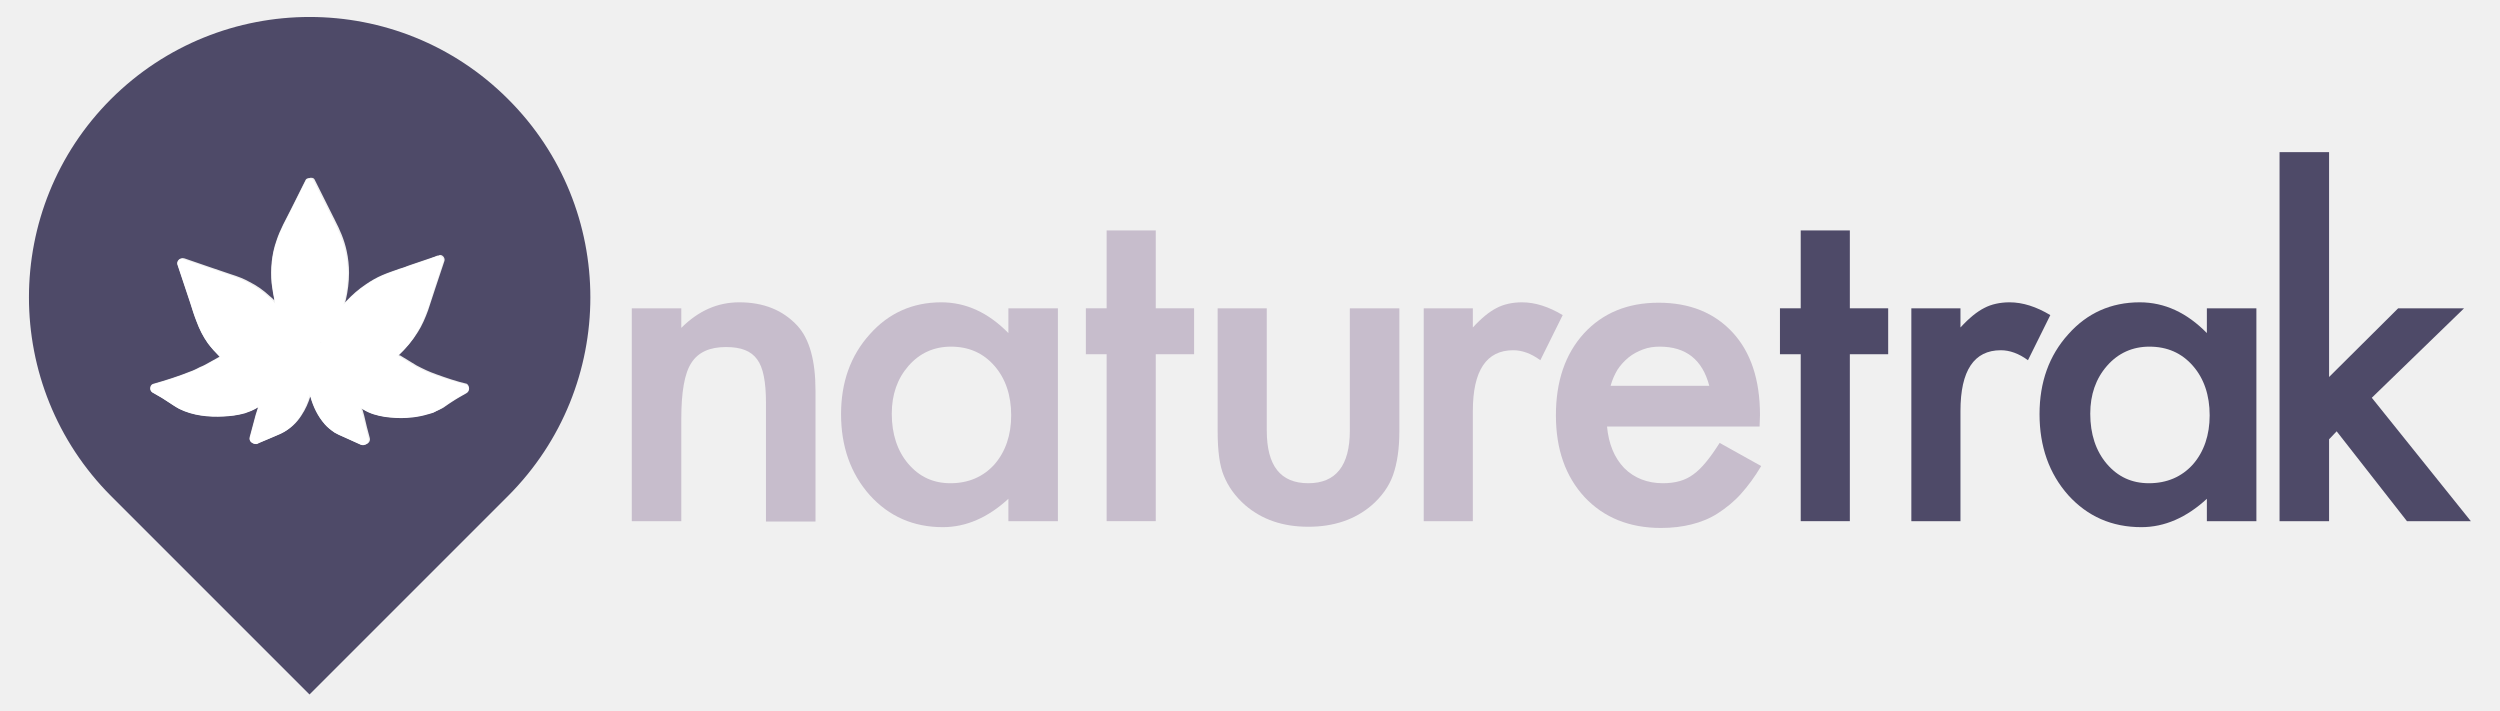
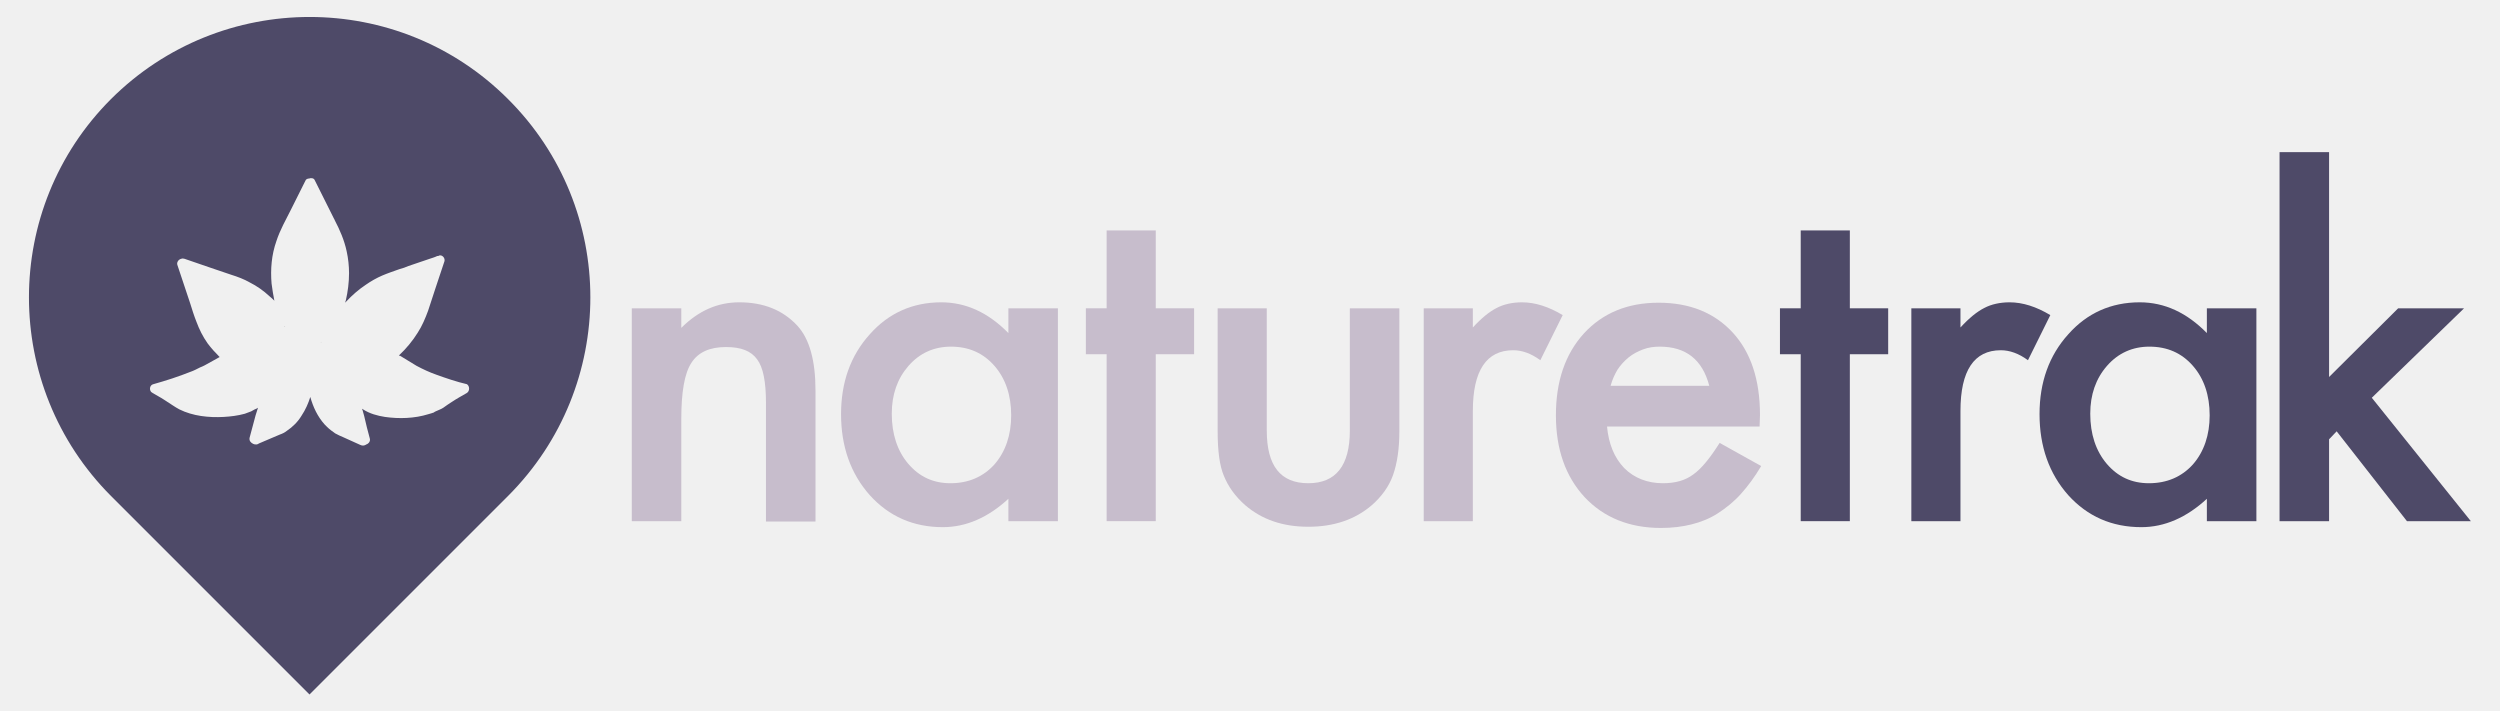
<svg xmlns="http://www.w3.org/2000/svg" version="1.1" id="Layer_1" x="0px" y="0px" viewBox="0 0 626 178" style="enable-background:new 0 0 626 178;" xml:space="preserve">
  <style type="text/css">
	.st0{fill:none;}
	.st1{fill:#C7BDCC;}
	.st2{fill:#4E4A68;}
	.st3{fill:#4D4D4D;}
- 	.st4{fill:#FFFFFF;}
</style>
  <g>
-     <path class="st0" d="M415.6,86.8c-1.5,0-2.9,0.2-4.2,0.7c-1.3,0.5-2.5,1.1-3.6,2c-1.1,0.9-2,1.9-2.8,3.1c-0.7,1.2-1.3,2.5-1.7,4   H428C426.3,90.1,422.2,86.8,415.6,86.8z" />
+     <path class="st0" d="M415.6,86.8c-1.5,0-2.9,0.2-4.2,0.7c-1.3,0.5-2.5,1.1-3.6,2s-2,1.9-2.8,3.1c-0.7,1.2-1.3,2.5-1.7,4H428   C426.3,90.1,422.2,86.8,415.6,86.8z" />
    <path class="st0" d="M238.1,86.8c-4.2,0-7.8,1.6-10.6,4.8c-2.8,3.2-4.2,7.2-4.2,12c0,5.1,1.4,9.3,4.1,12.5   c2.8,3.3,6.3,4.9,10.6,4.9c4.5,0,8.2-1.6,11-4.7c2.8-3.2,4.2-7.4,4.2-12.3c0-5-1.4-9.2-4.2-12.4S242.6,86.8,238.1,86.8z" />
    <path class="st0" d="M71.4,81.7C71.4,81.7,71.5,81.7,71.4,81.7c0,0-0.1,0-0.2,0C71.3,81.7,71.3,81.7,71.4,81.7z" />
    <path class="st0" d="M117,96.2c-2.6-0.6-5.2-1.5-7.7-2.4c-1.7-0.6-3.2-1.3-4.9-2.2c-1.4-0.8-2.7-1.7-4.1-2.5c-0.1,0-0.2,0-0.3-0.1   c1.8-1.7,3.4-3.6,4.7-5.7c1.1-1.7,1.9-3.6,2.6-5.5c0.6-1.8,1.2-3.7,1.8-5.5c0.6-1.9,1.3-3.8,1.9-5.7c0.1-0.4,0.3-0.8,0.4-1.2   c0.2-0.8-0.6-1.7-1.4-1.4c-0.1,0-0.1,0-0.2,0.1c0.7-0.1,1.4,0.7,1.2,1.4c-0.1,0.4-0.3,0.8-0.4,1.2c-0.6,1.9-1.3,3.8-1.9,5.7   c-0.6,1.8-1.1,3.7-1.8,5.5c-0.7,1.9-1.5,3.8-2.6,5.5c-1.2,2.1-2.9,4-4.7,5.7c0.1,0,0.2,0,0.3,0.1c1.4,0.8,2.7,1.7,4.1,2.5   c1.7,0.9,3.2,1.6,4.9,2.2c2.5,0.9,5.1,1.7,7.7,2.4c1,0.3,1.1,1.6-0.1,2.2c-1.3,0.7-2.5,1.4-3.7,2.2c-0.7,0.5-1.4,1-2.2,1.5   c-0.7,0.4-1.4,0.7-2.1,1c-0.4,0.2-0.9,0.3-1.3,0.4c0.6-0.2,1.2-0.3,1.7-0.5c0.7-0.3,1.4-0.6,2.1-1c0.7-0.5,1.4-1,2.2-1.5   c1.2-0.8,2.5-1.5,3.7-2.2C117.7,97.9,117.6,96.6,117,96.2z" />
    <path class="st0" d="M90.8,104.2c0.5,1.9,0.9,3.7,1.4,5.6c0.2,0.7-0.3,1.3-1,1.5c0.9,0,1.6-0.7,1.4-1.6c-0.5-1.9-1-3.7-1.4-5.6   c-0.2-0.6-0.3-1.2-0.5-1.8c-0.2-0.1-0.3-0.3-0.5-0.3C90.4,102.7,90.6,103.5,90.8,104.2z" />
    <path class="st0" d="M51.9,66.9c1.9,0.6,3.7,1.3,5.6,1.9c1.5,0.5,3.1,1.1,4.6,1.9c1.8,1,3.5,2.1,5,3.5c0.6,0.6,1.2,1.1,1.7,1.7   c-0.1-0.2-0.1-0.4-0.1-0.7c-0.4-0.4-0.7-0.8-1.2-1.1c-1.5-1.4-3.2-2.6-5-3.5c-1.4-0.8-3-1.4-4.6-1.9c-1.9-0.6-3.7-1.3-5.6-1.9   c-2-0.7-4.1-1.4-6.1-2.1c-0.3-0.1-0.5-0.1-0.8,0c0.1,0,0.2,0,0.4,0.1C47.8,65.5,49.9,66.2,51.9,66.9z" />
    <path class="st0" d="M78.4,45.1c1.6,3.2,3.2,6.4,4.8,9.6c0.1,0.2,0.1,0.3,0.2,0.4c1.2,2.5,2.4,5,3,7.8c0.4,1.8,0.6,3.7,0.6,5.5   c0,2.2-0.3,4.6-0.8,6.8c-0.1,0.3-0.2,0.7-0.3,1c0.2-0.2,0.4-0.4,0.5-0.5c0.1-0.2,0.1-0.3,0.2-0.6c0.5-2.2,0.8-4.5,0.8-6.8   c0-1.8-0.2-3.7-0.6-5.5c-0.6-2.8-1.7-5.3-3-7.8c-0.1-0.2-0.1-0.3-0.2-0.4c-1.6-3.2-3.2-6.4-4.8-9.6c-0.2-0.5-0.9-0.6-1.4-0.4   C77.8,44.6,78.2,44.7,78.4,45.1z" />
    <path class="st0" d="M77.5,98.6c-0.5,2-1.3,3.8-2.4,5.5c-1.3,1.9-2.9,3.5-5.1,4.5c-1.8,0.8-3.6,1.5-5.4,2.3c0,0-0.1,0-0.1,0.1   c0.2,0,0.4-0.1,0.5-0.2c1.8-0.7,3.6-1.5,5.4-2.3c2.2-1,3.9-2.6,5.1-4.5c0.9-1.5,1.7-3.1,2.2-4.7c0-0.1,0-0.1-0.1-0.2   C77.6,99,77.5,98.8,77.5,98.6z" />
    <path class="st0" d="M62.8,102.8c-0.5,0.2-1.1,0.4-1.6,0.6c0.7-0.2,1.4-0.4,2-0.7c0.5-0.2,0.9-0.5,1.4-0.7c0-0.1,0-0.1,0-0.2   C64,102.2,63.4,102.5,62.8,102.8z" />
-     <path class="st0" d="M538.2,86.8c-4.2,0-7.8,1.6-10.6,4.8c-2.8,3.2-4.2,7.2-4.2,12c0,5.1,1.4,9.3,4.1,12.5   c2.8,3.3,6.3,4.9,10.6,4.9c4.5,0,8.2-1.6,11-4.7c2.8-3.2,4.2-7.4,4.2-12.3c0-5-1.4-9.2-4.2-12.4C546.3,88.4,542.7,86.8,538.2,86.8z   " />
+     <path class="st0" d="M538.2,86.8c-4.2,0-7.8,1.6-10.6,4.8c-2.8,3.2-4.2,7.2-4.2,12c0,5.1,1.4,9.3,4.1,12.5   c2.8,3.3,6.3,4.9,10.6,4.9c4.5,0,8.2-1.6,11-4.7c2.8-3.2,4.2-7.4,4.2-12.3c0-5-1.4-9.2-4.2-12.4S542.7,86.8,538.2,86.8z" />
    <path class="st1" d="M185.1,75.7c-5.4,0-10.2,2.1-14.5,6.4v-4.9h-12.4v53.3h12.4v-25.7c0-6.6,0.8-11.3,2.5-13.9   c1.7-2.7,4.6-4,8.7-4c3.8,0,6.3,1,7.8,3.1c1.5,2,2.2,5.6,2.2,10.9v29.7h12.4V97.8c0-7.5-1.5-12.9-4.5-16.2   C196.1,77.7,191.3,75.7,185.1,75.7z" />
-     <path class="st1" d="M252.5,83.4L252.5,83.4c-5-5.1-10.6-7.7-16.8-7.7c-7.2,0-13.2,2.7-17.9,8c-4.8,5.3-7.2,12-7.2,20   c0,8.1,2.4,14.9,7.2,20.3c4.8,5.3,10.9,8,18.3,8c5.8,0,11.3-2.4,16.4-7.1v5.6h12.4V77.2h-12.4V83.4z M249,116.3   c-2.8,3.1-6.5,4.7-11,4.7c-4.3,0-7.8-1.6-10.6-4.9c-2.7-3.2-4.1-7.4-4.1-12.5c0-4.8,1.4-8.8,4.2-12c2.8-3.2,6.4-4.8,10.6-4.8   c4.5,0,8.1,1.6,10.9,4.8s4.2,7.4,4.2,12.4C253.2,108.9,251.8,113.1,249,116.3z" />
+     <path class="st1" d="M252.5,83.4L252.5,83.4c-5-5.1-10.6-7.7-16.8-7.7c-7.2,0-13.2,2.7-17.9,8c-4.8,5.3-7.2,12-7.2,20   c0,8.1,2.4,14.9,7.2,20.3c4.8,5.3,10.9,8,18.3,8c5.8,0,11.3-2.4,16.4-7.1v5.6h12.4V77.2h-12.4V83.4z M249,116.3   c-2.8,3.1-6.5,4.7-11,4.7c-4.3,0-7.8-1.6-10.6-4.9c-2.7-3.2-4.1-7.4-4.1-12.5c0-4.8,1.4-8.8,4.2-12s6.4-4.8,10.6-4.8   c4.5,0,8.1,1.6,10.9,4.8s4.2,7.4,4.2,12.4C253.2,108.9,251.8,113.1,249,116.3z" />
    <polygon class="st1" points="289.4,57.7 277.1,57.7 277.1,77.2 271.9,77.2 271.9,88.7 277.1,88.7 277.1,130.5 289.4,130.5    289.4,88.7 299,88.7 299,77.2 289.4,77.2  " />
-     <path class="st1" d="M338,107.8c0,8.8-3.5,13.2-10.4,13.2c-7,0-10.4-4.4-10.4-13.2V77.2h-12.3V108c0,4.9,0.5,8.6,1.5,11   c1.1,2.8,2.9,5.3,5.4,7.5c4.2,3.6,9.4,5.4,15.8,5.4c6.4,0,11.7-1.8,15.9-5.4c2.5-2.2,4.3-4.7,5.3-7.5c1.1-3.1,1.6-6.8,1.6-11V77.2   H338V107.8z" />
+     <path class="st1" d="M338,107.8c0,8.8-3.5,13.2-10.4,13.2c-7,0-10.4-4.4-10.4-13.2V77.2h-12.3V108c0,4.9,0.5,8.6,1.5,11   c1.1,2.8,2.9,5.3,5.4,7.5c4.2,3.6,9.4,5.4,15.8,5.4s11.7-1.8,15.9-5.4c2.5-2.2,4.3-4.7,5.3-7.5c1.1-3.1,1.6-6.8,1.6-11V77.2H338   V107.8z" />
    <path class="st1" d="M381.1,75.7c-2.4,0-4.6,0.5-6.3,1.4c-1.8,0.9-3.8,2.5-6,4.9v-4.8h-12.3v53.3h12.3v-27.6   c0-10.1,3.4-15.2,10.1-15.2c2.2,0,4.5,0.8,6.8,2.5l5.6-11.3C387.8,76.8,384.4,75.7,381.1,75.7z" />
    <path class="st1" d="M424,118.8c-2,1.5-4.5,2.2-7.6,2.2c-3.9,0-7.2-1.3-9.7-3.8c-2.5-2.6-3.9-6.1-4.3-10.4h38.2l0.1-2.9   c0-8.8-2.3-15.7-6.8-20.6c-4.6-5-10.8-7.5-18.6-7.5s-14,2.6-18.7,7.7c-4.7,5.2-7,12-7,20.5s2.4,15.3,7.2,20.5   c4.8,5.1,11.2,7.7,19.1,7.7c2.8,0,5.3-0.3,7.7-0.9s4.6-1.5,6.6-2.8s4-2.9,5.7-4.8c1.8-2,3.5-4.3,5.1-7l-10.4-5.8   C428.2,114.7,426,117.4,424,118.8z M405,92.6c0.8-1.2,1.7-2.2,2.8-3.1c1.1-0.9,2.3-1.5,3.6-2c1.3-0.5,2.7-0.7,4.2-0.7   c6.6,0,10.7,3.3,12.4,9.8h-24.7C403.7,95.1,404.3,93.8,405,92.6z" />
    <polygon class="st2" points="463.2,57.7 450.9,57.7 450.9,77.2 445.7,77.2 445.7,88.7 450.9,88.7 450.9,130.5 463.2,130.5    463.2,88.7 472.8,88.7 472.8,77.2 463.2,77.2  " />
    <path class="st2" d="M503.2,75.7c-2.4,0-4.6,0.5-6.3,1.4c-1.8,0.9-3.8,2.5-6,4.9v-4.8h-12.3v53.3h12.3v-27.6   c0-10.1,3.4-15.2,10.1-15.2c2.2,0,4.5,0.8,6.8,2.5l5.6-11.3C509.9,76.8,506.5,75.7,503.2,75.7z" />
-     <path class="st2" d="M552.6,83.4L552.6,83.4c-5-5.1-10.6-7.7-16.8-7.7c-7.2,0-13.2,2.7-17.9,8c-4.8,5.3-7.2,12-7.2,20   c0,8.1,2.4,14.9,7.2,20.3c4.8,5.3,10.9,8,18.3,8c5.8,0,11.3-2.4,16.4-7.1v5.6H565V77.2h-12.4V83.4z M549.1,116.3   c-2.8,3.1-6.5,4.7-11,4.7c-4.3,0-7.8-1.6-10.6-4.9c-2.7-3.2-4.1-7.4-4.1-12.5c0-4.8,1.4-8.8,4.2-12c2.8-3.2,6.4-4.8,10.6-4.8   c4.5,0,8.1,1.6,10.9,4.8c2.8,3.2,4.2,7.4,4.2,12.4C553.3,108.9,551.9,113.1,549.1,116.3z" />
+     <path class="st2" d="M552.6,83.4L552.6,83.4c-5-5.1-10.6-7.7-16.8-7.7c-7.2,0-13.2,2.7-17.9,8c-4.8,5.3-7.2,12-7.2,20   c0,8.1,2.4,14.9,7.2,20.3c4.8,5.3,10.9,8,18.3,8c5.8,0,11.3-2.4,16.4-7.1v5.6H565V77.2h-12.4V83.4z M549.1,116.3   c-2.8,3.1-6.5,4.7-11,4.7c-4.3,0-7.8-1.6-10.6-4.9c-2.7-3.2-4.1-7.4-4.1-12.5c0-4.8,1.4-8.8,4.2-12s6.4-4.8,10.6-4.8   c4.5,0,8.1,1.6,10.9,4.8c2.8,3.2,4.2,7.4,4.2,12.4C553.3,108.9,551.9,113.1,549.1,116.3z" />
    <polygon class="st2" points="593.9,99.6 617,77.2 600.5,77.2 583.2,94.4 583.2,38.1 570.8,38.1 570.8,130.5 583.2,130.5 583.2,110    585.1,108 602.7,130.5 618.7,130.5  " />
    <path class="st3" d="M71.4,81.7c-0.1,0-0.1,0-0.2,0C71.3,81.8,71.3,81.8,71.4,81.7z" />
    <path class="st3" d="M70.2,105.4C70,105.6,70.2,105.5,70.2,105.4L70.2,105.4z" />
-     <path class="st2" d="M27.8,24.8c-27.4,27.4-27.4,71.9,0,99.4l49.7,49.7l49.7-49.7c27.5-27.5,27.5-72,0-99.4   C99.8-2.6,55.3-2.6,27.8,24.8z M116.9,98.4c-1.2,0.7-2.5,1.4-3.7,2.2c-0.8,0.5-1.5,1-2.2,1.5c-0.7,0.4-1.4,0.7-2.1,1   c-0.6,0.2-1.2,0.4-1.7,0.5c-3.5,1-7.3,1.2-10.9,0.7c-1.9-0.3-3.8-0.8-5.5-1.9c0,0-0.1,0-0.1-0.1c0.2,0.6,0.3,1.2,0.5,1.8   c0.4,1.9,0.9,3.7,1.4,5.6c0.2,0.9-0.5,1.6-1.4,1.6c-0.4,0.1-0.8,0.1-1.1-0.1c-1.4-0.6-2.8-1.3-4.2-1.9c-0.7-0.3-1.4-0.6-2.1-1   c-0.9-0.6-1.8-1.3-2.5-2.1c-1.8-2-2.9-4.4-3.6-6.9c-0.5,1.6-1.2,3.2-2.2,4.7c-1.2,1.9-2.9,3.5-5.1,4.5c-1.8,0.8-3.6,1.6-5.4,2.3   c-0.2,0.1-0.4,0.1-0.5,0.2c-0.5,0.2-1.1,0.1-1.6-0.3c-0.4-0.3-0.5-0.8-0.4-1.2c0.5-1.9,1-3.7,1.5-5.6c0.2-0.6,0.4-1.3,0.6-1.9   c-0.5,0.3-0.9,0.5-1.4,0.7c-0.7,0.3-1.4,0.5-2,0.7c-1.7,0.5-3.5,0.8-5.3,0.8c-3.7,0.2-7.7-0.2-11.1-1.9c-0.6-0.3-1-0.6-1.5-0.9   c-0.8-0.5-1.5-1-2.3-1.5c-0.9-0.6-1.9-1.1-2.9-1.7c-0.8-0.5-0.6-1.9,0.3-2.1c3.2-0.9,6.3-1.9,9.3-3.1c0.3-0.1,0.8-0.3,1.2-0.5   c0.4-0.2,0.8-0.4,1.2-0.6c0.8-0.3,1.5-0.7,2.2-1.1c0.9-0.5,1.8-1,2.7-1.5c-1.1-1.1-2.1-2.2-3-3.4c-1.2-1.7-2.1-3.5-2.8-5.4   c-0.6-1.5-1.1-3.1-1.6-4.7c-1.1-3.2-2.1-6.4-3.2-9.6c-0.2-0.7,0.4-1.4,1-1.5c0.2-0.1,0.5-0.1,0.8,0c2,0.7,4.1,1.4,6.1,2.1   c1.9,0.6,3.7,1.3,5.6,1.9c1.6,0.5,3.2,1.1,4.6,1.9c1.8,0.9,3.5,2.1,5,3.5c0.4,0.3,0.8,0.7,1.2,1.1c-0.3-1.4-0.5-2.9-0.7-4.3   c-0.3-3.6,0-7.2,1.2-10.6c0.9-2.8,2.4-5.4,3.7-8c1.2-2.4,2.4-4.8,3.6-7.2c0.1-0.3,0.5-0.5,0.9-0.5c0.5-0.2,1.2-0.1,1.4,0.4   c1.6,3.2,3.2,6.4,4.8,9.6c0.1,0.1,0.1,0.2,0.2,0.4c1.3,2.5,2.4,5,3,7.8c0.4,1.8,0.6,3.7,0.6,5.5c0,2.3-0.3,4.6-0.8,6.8   c-0.1,0.2-0.1,0.4-0.2,0.6c0.1-0.1,0.2-0.2,0.3-0.3c1.5-1.6,3.1-3,4.9-4.2c1.3-0.9,2.7-1.7,4.1-2.3c1.4-0.6,2.9-1.1,4.3-1.6   c0.8-0.2,1.6-0.5,2.3-0.8c1.8-0.6,3.6-1.2,5.3-1.8c0.6-0.2,1.3-0.4,1.9-0.7c0.1,0,0.2,0,0.2,0c0.1,0,0.1,0,0.2-0.1   c0.8-0.3,1.6,0.6,1.4,1.4c-0.1,0.4-0.3,0.8-0.4,1.2c-0.6,1.9-1.3,3.8-1.9,5.7c-0.6,1.8-1.2,3.7-1.8,5.5c-0.7,1.9-1.5,3.8-2.6,5.5   c-1.3,2.1-2.9,4-4.7,5.7c0.1,0.1,0.2,0.1,0.3,0.1c1.4,0.8,2.7,1.7,4.1,2.5c1.7,0.9,3.2,1.6,4.9,2.2c2.5,0.9,5.1,1.8,7.7,2.4   C117.6,96.6,117.7,97.9,116.9,98.4z" />
    <path class="st3" d="M85.1,80.5C85,80.6,84.9,80.7,85.1,80.5L85.1,80.5z" />
-     <path class="st3" d="M80.4,85.8c0-0.1,0-0.1,0-0.2c0,0.1-0.1,0.1-0.1,0.2H80.4z" />
-     <path class="st4" d="M110.6,102.2c0.8-0.5,1.5-1,2.2-1.5c1.2-0.8,2.4-1.5,3.7-2.2c1.2-0.6,1.1-1.9,0.1-2.2   c-2.6-0.7-5.2-1.5-7.7-2.4c-1.7-0.6-3.2-1.3-4.9-2.2c-1.4-0.8-2.7-1.7-4.1-2.5c-0.1-0.1-0.2-0.1-0.3-0.1c1.8-1.7,3.5-3.6,4.7-5.7   c1.1-1.7,1.9-3.6,2.6-5.5c0.7-1.8,1.2-3.7,1.8-5.5c0.6-1.9,1.3-3.8,1.9-5.7c0.1-0.4,0.3-0.8,0.4-1.2c0.3-0.7-0.4-1.5-1.2-1.4   c-0.1,0-0.2,0-0.2,0c-0.6,0.2-1.3,0.4-1.9,0.7c-1.8,0.6-3.6,1.2-5.3,1.8c-0.8,0.3-1.6,0.5-2.3,0.8c-1.4,0.5-2.9,1-4.3,1.6   c-1.4,0.6-2.8,1.4-4.1,2.3c-1.8,1.2-3.4,2.6-4.9,4.2c-0.1,0.1-0.2,0.2-0.3,0.3c-0.2,0.2-0.3,0.3-0.5,0.5c0.1-0.3,0.2-0.7,0.3-1   c0.5-2.2,0.8-4.6,0.8-6.8c0-1.8-0.2-3.7-0.6-5.5c-0.6-2.8-1.8-5.3-3-7.8c-0.1-0.1-0.1-0.2-0.2-0.4c-1.6-3.2-3.2-6.4-4.8-9.6   c-0.2-0.4-0.6-0.5-1-0.5c-0.4,0-0.8,0.2-0.9,0.5c-1.2,2.4-2.4,4.8-3.6,7.2c-1.3,2.6-2.8,5.2-3.7,8c-1.2,3.4-1.5,7-1.2,10.6   c0.2,1.5,0.4,2.9,0.7,4.3c0,0.2,0.1,0.5,0.1,0.7c-0.5-0.6-1.1-1.1-1.7-1.7c-1.5-1.4-3.2-2.5-5-3.5c-1.5-0.8-3.1-1.4-4.6-1.9   c-1.9-0.6-3.7-1.3-5.6-1.9c-2-0.7-4.1-1.4-6.1-2.1c-0.1,0-0.2-0.1-0.4-0.1c-0.7,0-1.2,0.8-1,1.5c1.1,3.2,2.1,6.4,3.2,9.6   c0.5,1.6,1,3.2,1.6,4.7c0.7,1.9,1.6,3.7,2.8,5.4c0.9,1.2,1.9,2.3,3,3.4c-0.9,0.5-1.8,1-2.7,1.5c-0.7,0.4-1.4,0.8-2.2,1.1   c-0.4,0.2-0.8,0.4-1.2,0.6c-0.4,0.2-0.9,0.4-1.2,0.5c-3,1.2-6.1,2.2-9.3,3.1c-0.9,0.2-1.1,1.6-0.3,2.1c1,0.6,2,1.1,2.9,1.7   c0.8,0.5,1.5,1,2.3,1.5c0.5,0.3,0.9,0.6,1.5,0.9c3.4,1.7,7.4,2.1,11.1,1.9c1.7-0.1,3.5-0.3,5.3-0.8c0.6-0.2,1.1-0.4,1.6-0.6   c0.6-0.3,1.2-0.6,1.8-1c0,0.1,0,0.1,0,0.2c-0.2,0.6-0.4,1.3-0.6,1.9c-0.5,1.9-1,3.7-1.5,5.6c-0.1,0.4,0,0.9,0.4,1.2   c0.5,0.4,1.1,0.5,1.6,0.3c0,0,0.1,0,0.1-0.1c1.8-0.8,3.6-1.5,5.4-2.3c2.2-1,3.8-2.6,5.1-4.5c1.1-1.7,1.9-3.5,2.4-5.5   c0,0.2,0.1,0.4,0.1,0.5c0,0.1,0,0.1,0.1,0.2c0.7,2.5,1.9,4.9,3.6,6.9c0.7,0.8,1.6,1.5,2.5,2.1c0.7,0.4,1.4,0.7,2.1,1   c1.4,0.6,2.8,1.3,4.2,1.9c0.4,0.2,0.8,0.2,1.1,0.1c0.7-0.2,1.1-0.8,1-1.5c-0.5-1.9-0.9-3.7-1.4-5.6c-0.2-0.7-0.4-1.5-0.6-2.2   c0.2,0.1,0.3,0.2,0.5,0.3c0,0,0.1,0,0.1,0.1c1.7,1.1,3.6,1.6,5.5,1.9c3.5,0.5,7.4,0.4,10.9-0.7c0.5-0.1,0.9-0.3,1.3-0.4   C109.2,102.9,109.9,102.6,110.6,102.2z M70.2,105.4C70.2,105.5,70,105.6,70.2,105.4L70.2,105.4z M71.4,81.7c-0.1,0-0.1,0-0.2,0   C71.3,81.7,71.4,81.7,71.4,81.7C71.5,81.7,71.4,81.7,71.4,81.7z M80.4,85.8h-0.1c0-0.1,0.1-0.1,0.1-0.2   C80.4,85.7,80.4,85.7,80.4,85.8z M85.1,80.5C84.9,80.7,85,80.6,85.1,80.5L85.1,80.5z" />
+     <path class="st3" d="M80.4,85.8c0-0.1,0-0.1,0-0.2C80.4,85.7,80.3,85.7,80.4,85.8L80.4,85.8z" />
+     <path class="st2" d="M127.2,24.8c-27.4-27.4-71.9-27.4-99.4,0c-27.4,27.4-27.4,71.9,0,99.4l49.7,49.7l49.7-49.7   C154.7,96.7,154.7,52.2,127.2,24.8z M116.9,98.4c-1.2,0.7-2.5,1.4-3.7,2.2c-0.8,0.5-1.5,1-2.2,1.5c-0.6,0.4-1.3,0.6-1.9,0.9   c-0.2,0.1-0.4,0.2-0.5,0.3c-0.4,0.1-0.8,0.3-1.3,0.4c-3.5,1.1-7.4,1.2-10.9,0.7c-1.9-0.3-3.8-0.8-5.5-1.9c0,0,0-0.1,0-0.1   c0,0,0,0-0.1,0l0,0c0,0,0,0,0,0c0,0,0,0-0.1,0c0,0,0,0,0,0c0.2,0.6,0.3,1.2,0.5,1.8c0.4,1.9,0.9,3.7,1.4,5.6   c0.2,0.7-0.3,1.3-0.9,1.5c-0.1,0.1-0.2,0.1-0.4,0.2c-0.3,0.1-0.7,0.1-1.1-0.1c-1.4-0.6-2.8-1.3-4.2-1.9c-0.7-0.3-1.4-0.6-2.1-1   c-0.7-0.5-1.4-1-2-1.6c-0.2-0.2-0.4-0.4-0.6-0.6c-1.8-2-2.9-4.4-3.6-6.9c-0.5,1.6-1.2,3.2-2.2,4.7c-0.9,1.5-2.2,2.8-3.7,3.8   c-0.5,0.4-1.1,0.7-1.7,0.9c-1.8,0.8-3.6,1.5-5.4,2.3c0,0.1-0.1,0.1-0.1,0.1c-0.5,0.2-1.1,0.1-1.6-0.3c0,0-0.1-0.1-0.1-0.1   c0,0,0,0,0,0c-0.4-0.3-0.5-0.8-0.4-1.2c0.5-1.9,1-3.7,1.5-5.6c0.2-0.6,0.4-1.3,0.6-1.9c-0.3,0.2-0.5,0.3-0.8,0.4   c-0.3,0.2-0.6,0.3-0.9,0.5c-0.5,0.2-1,0.4-1.6,0.6c-1.8,0.5-3.6,0.7-5.3,0.8c-3.7,0.2-7.7-0.2-11.1-1.9c-0.6-0.3-1-0.6-1.5-0.9   c-0.8-0.5-1.5-1-2.3-1.5c-0.9-0.6-1.9-1.1-2.9-1.7c-0.1-0.1-0.2-0.2-0.3-0.2c-0.6-0.6-0.4-1.8,0.5-2c3.2-0.9,6.3-1.9,9.3-3.1   c0.3-0.1,0.8-0.3,1.2-0.5s0.8-0.4,1.2-0.6c0.8-0.3,1.5-0.7,2.2-1.1c0.9-0.5,1.8-1,2.7-1.5c-1.1-1.1-2.1-2.2-3-3.4   c-1.2-1.7-2.1-3.5-2.8-5.4c-0.6-1.5-1.1-3.1-1.6-4.7c-1.1-3.2-2.1-6.4-3.2-9.6c-0.2-0.7,0.4-1.4,1-1.5c0.2-0.1,0.5-0.1,0.8,0   c2,0.7,4.1,1.4,6.1,2.1c1.9,0.6,3.7,1.3,5.6,1.9c1.6,0.5,3.2,1.1,4.6,1.9c1.8,0.9,3.5,2.1,5,3.5c0.4,0.3,0.8,0.7,1.2,1.1   c-0.3-1.4-0.5-2.9-0.7-4.3c-0.3-3.6,0-7.2,1.2-10.6c0.9-2.8,2.4-5.4,3.7-8c1.2-2.4,2.4-4.8,3.6-7.2c0.1-0.3,0.5-0.5,0.9-0.5   c0.5-0.2,1.2-0.1,1.4,0.4c1.6,3.2,3.2,6.4,4.8,9.6c0.1,0.1,0.1,0.2,0.2,0.4c1.3,2.5,2.4,5,3,7.8c0.4,1.8,0.6,3.7,0.6,5.5   c0,2.3-0.3,4.6-0.8,6.8c-0.1,0.2-0.1,0.4-0.2,0.6c0.1-0.1,0.2-0.2,0.3-0.3c1.5-1.6,3.1-3,4.9-4.2c1.3-0.9,2.7-1.7,4.1-2.3   c1.4-0.6,2.9-1.1,4.3-1.6c0.8-0.2,1.6-0.5,2.3-0.8c1.8-0.6,3.6-1.2,5.3-1.8c0.6-0.2,1.3-0.4,1.9-0.7c0.1,0,0.2,0,0.2,0   c0.1,0,0.1,0,0.2-0.1c0.8-0.3,1.6,0.6,1.4,1.4c-0.1,0.4-0.3,0.8-0.4,1.2c-0.6,1.9-1.3,3.8-1.9,5.7c-0.6,1.8-1.2,3.7-1.8,5.5   c-0.7,1.9-1.5,3.8-2.6,5.5c-1.3,2.1-2.9,4-4.7,5.7c0.1,0.1,0.2,0.1,0.3,0.1c1.4,0.8,2.7,1.7,4.1,2.5c1.7,0.9,3.2,1.6,4.9,2.2   c2.5,0.9,5.1,1.8,7.7,2.4C117.6,96.6,117.7,97.9,116.9,98.4z" />
  </g>
</svg>
